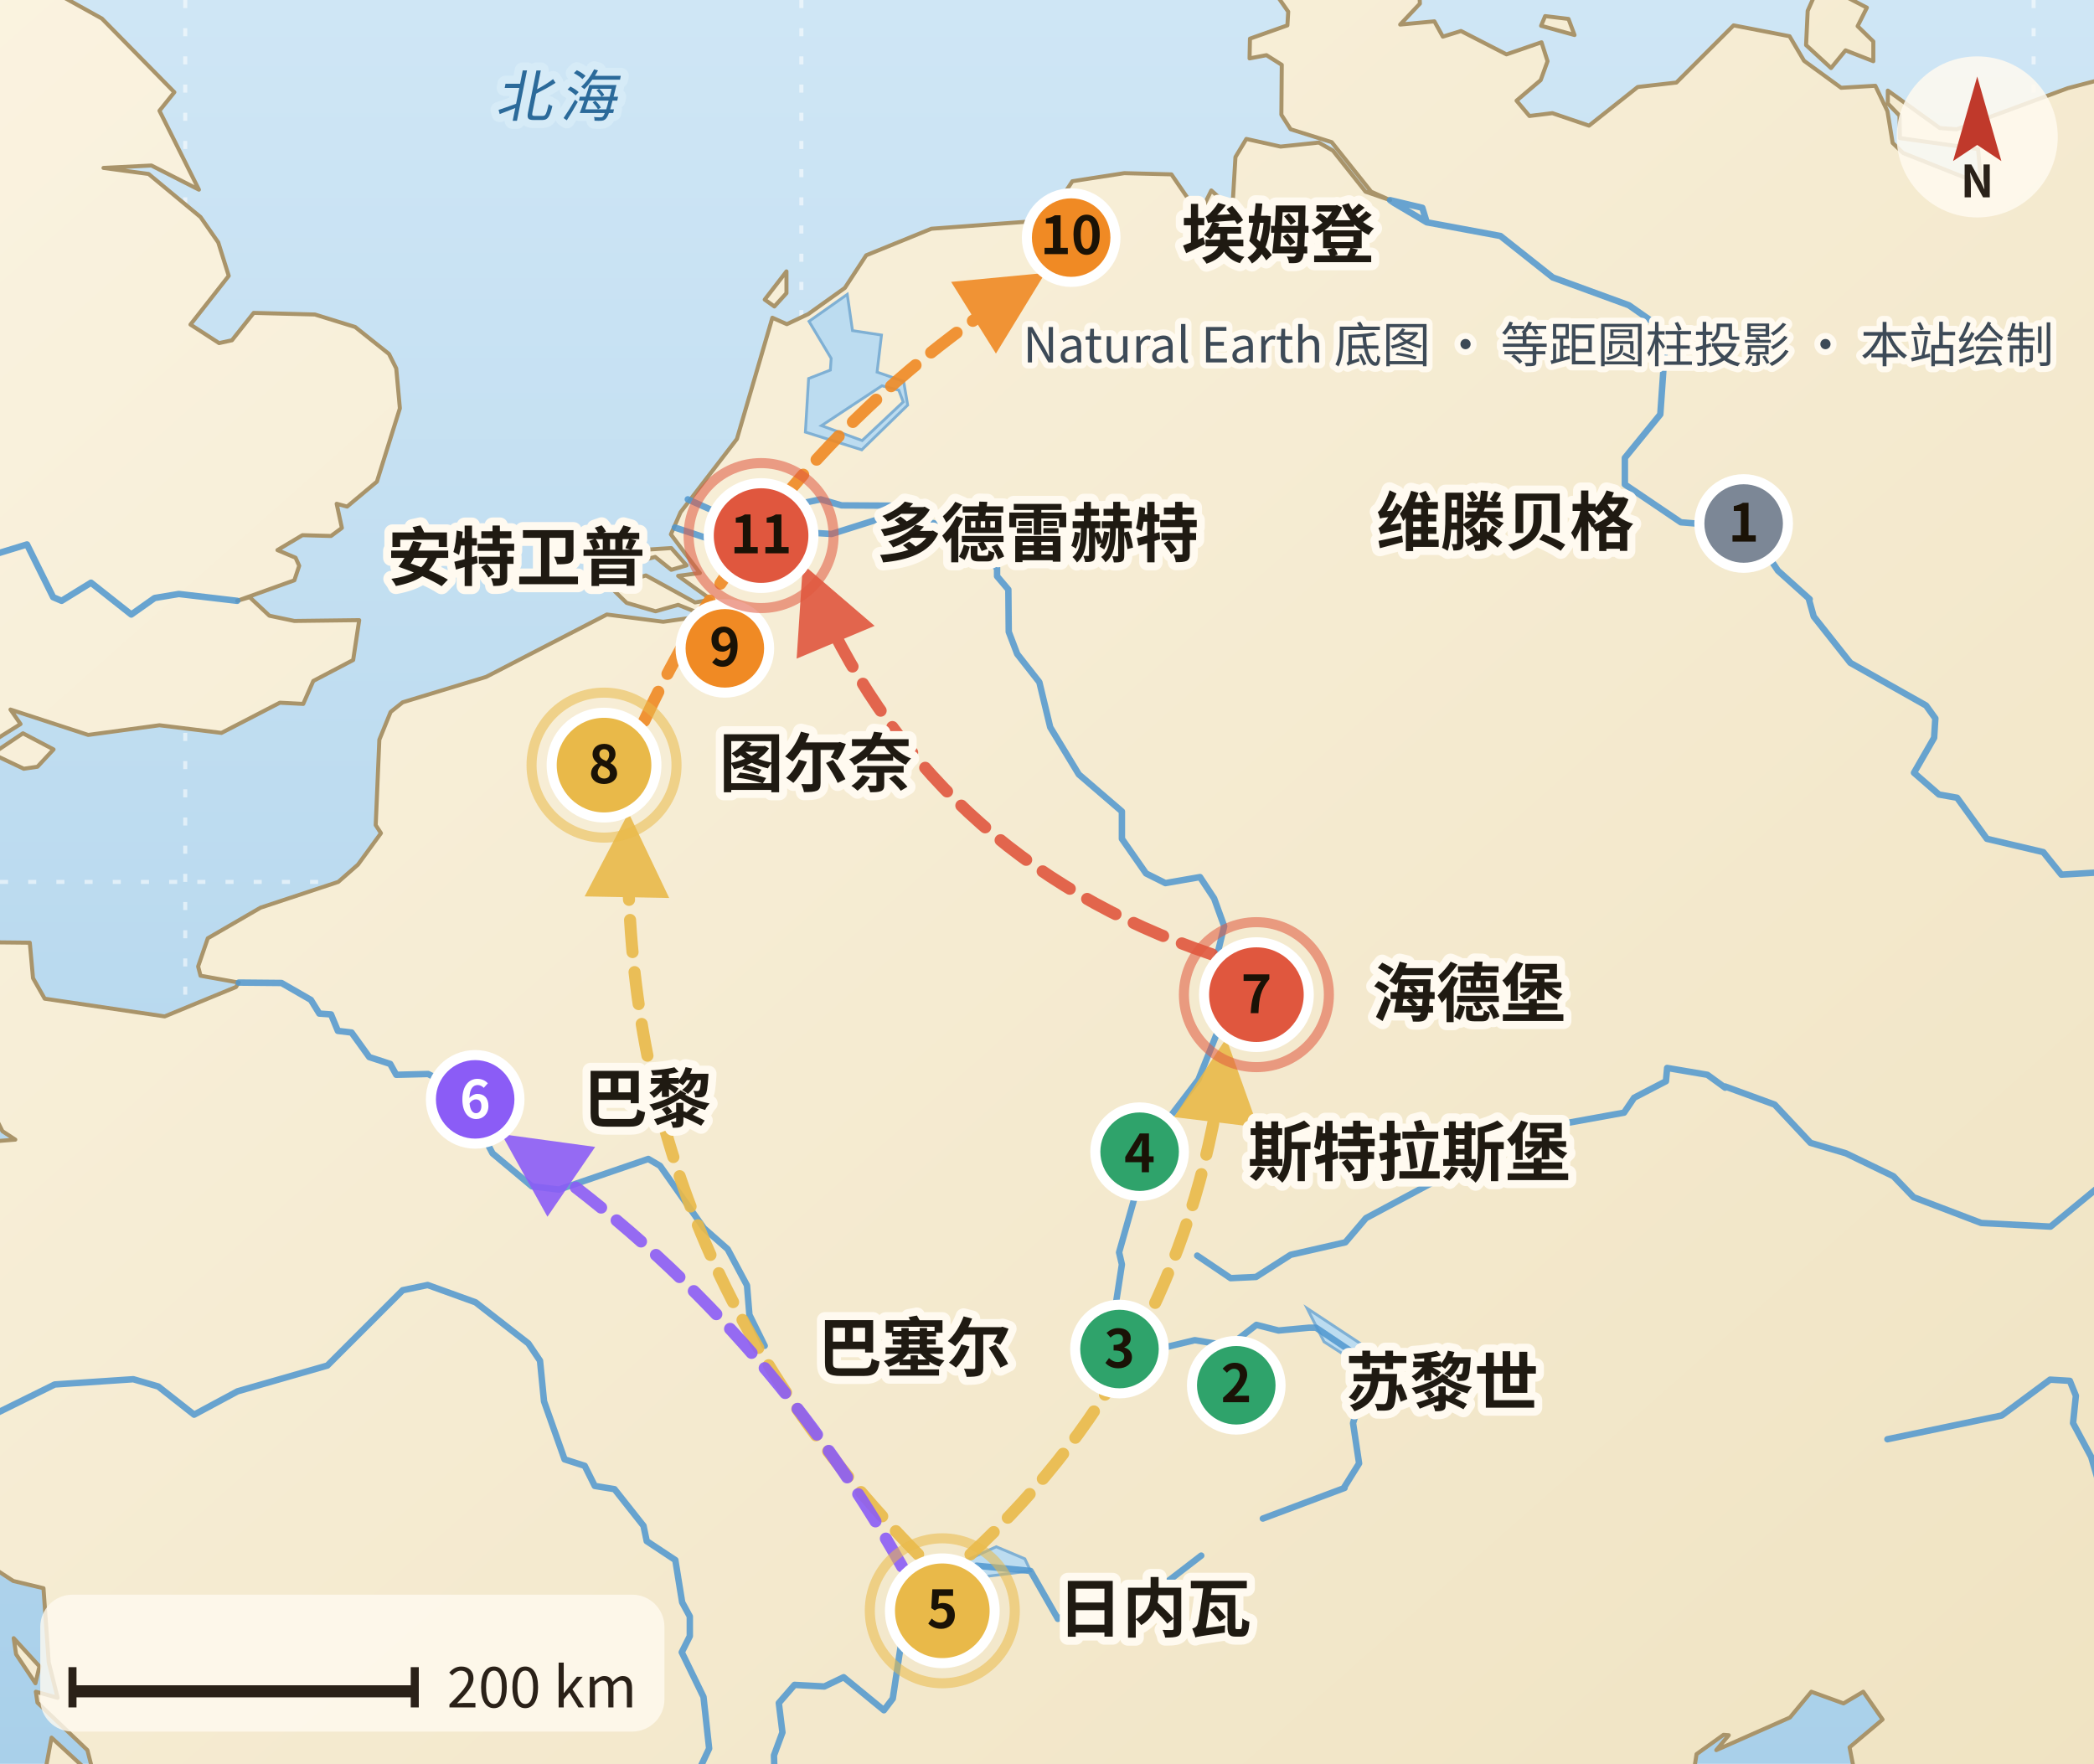
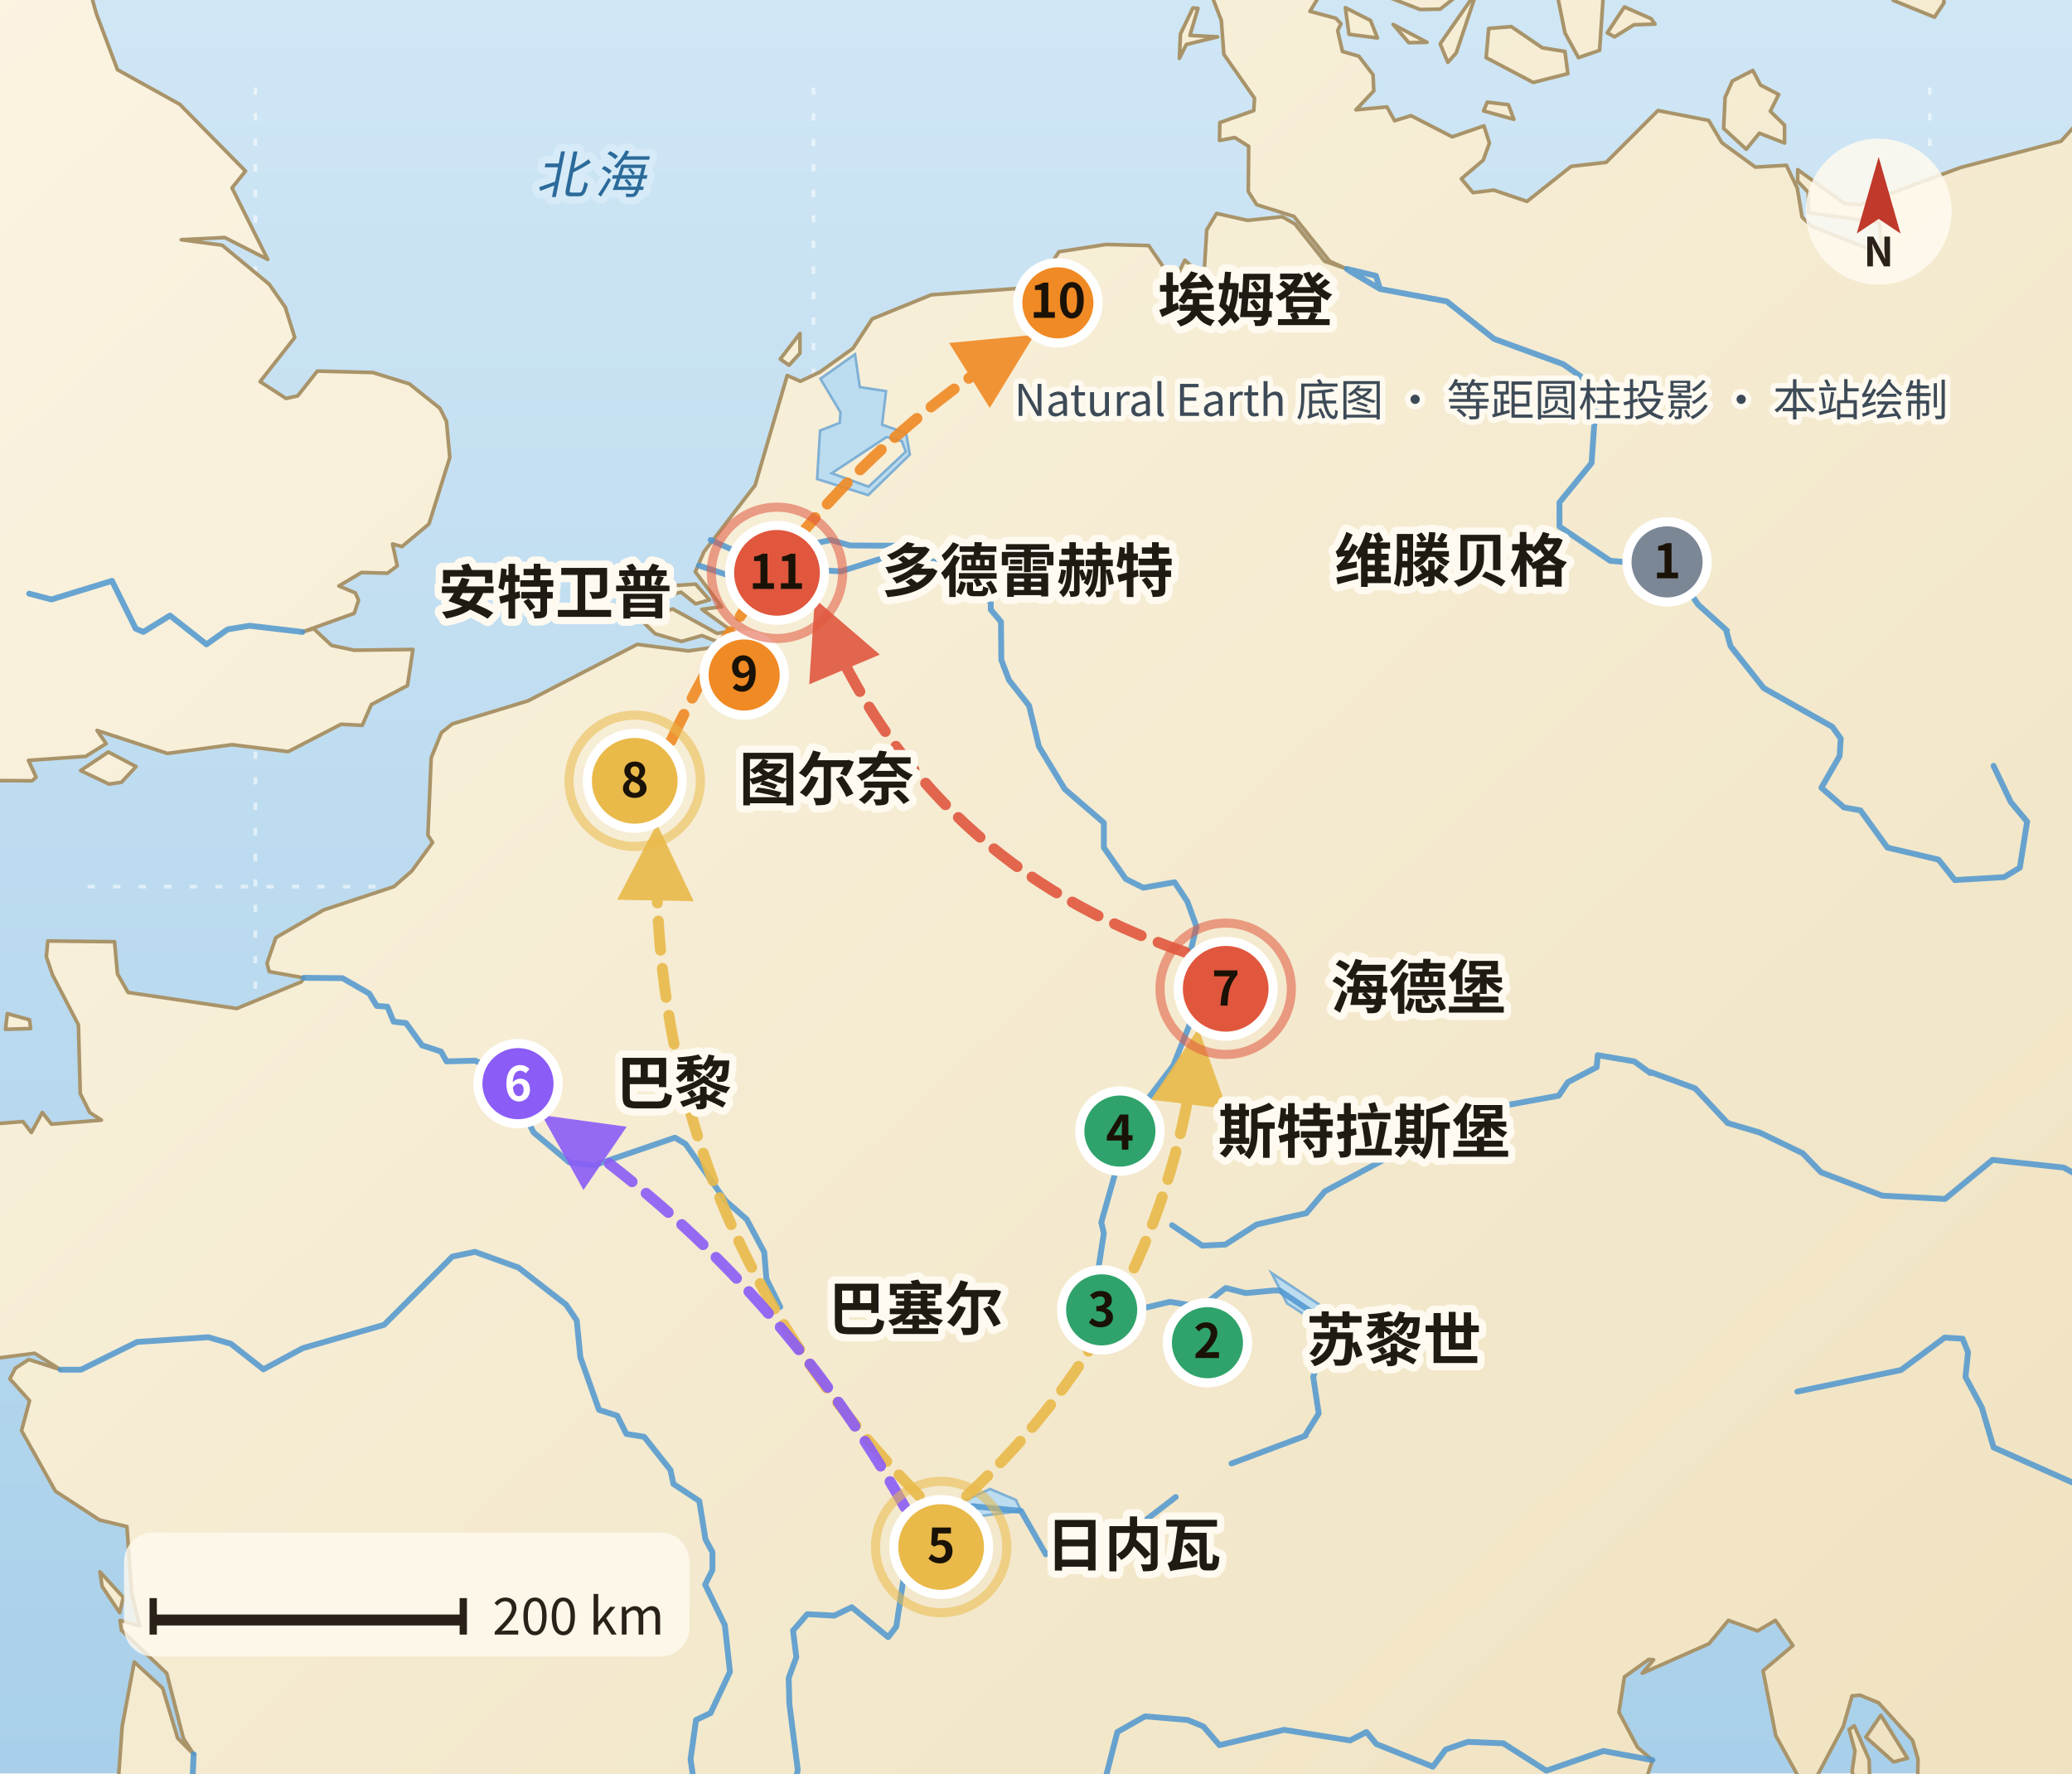
- <svg xmlns="http://www.w3.org/2000/svg" viewBox="0 0 520 438" width="520" height="438" font-family="'Noto Sans CJK SC','PingFang SC','Microsoft YaHei','Source Han Sans SC',sans-serif">
+ <svg xmlns="http://www.w3.org/2000/svg" viewBox="0 0 568 486" width="568" height="486" font-family="'Noto Sans CJK SC','PingFang SC','Microsoft YaHei','Source Han Sans SC',sans-serif">
  <defs>
    <linearGradient id="sea" x1="0" y1="0" x2="0" y2="1">
      <stop offset="0" stop-color="#cfe6f5" />
      <stop offset="1" stop-color="#a9d0ea" />
    </linearGradient>
    <linearGradient id="ld" x1="0" y1="0" x2="1" y2="1">
      <stop offset="0" stop-color="#fbf4e2" />
      <stop offset="1" stop-color="#efe2c0" />
    </linearGradient>
    <marker id="a8b5cf6" viewBox="0 0 10 10" refX="8" refY="5" markerWidth="7" markerHeight="7" orient="auto-start-reverse">
      <path d="M0,0L10,5L0,10z" fill="#8b5cf6" />
    </marker>
    <marker id="ae0573e" viewBox="0 0 10 10" refX="8" refY="5" markerWidth="7" markerHeight="7" orient="auto-start-reverse">
      <path d="M0,0L10,5L0,10z" fill="#e0573e" />
    </marker>
    <marker id="ae9b949" viewBox="0 0 10 10" refX="8" refY="5" markerWidth="7" markerHeight="7" orient="auto-start-reverse">
      <path d="M0,0L10,5L0,10z" fill="#e9b949" />
    </marker>
    <marker id="af08a24" viewBox="0 0 10 10" refX="8" refY="5" markerWidth="7" markerHeight="7" orient="auto-start-reverse">
      <path d="M0,0L10,5L0,10z" fill="#f08a24" />
    </marker>
  </defs>
-   <rect width="520" height="438" fill="url(#sea)" />
-   <path d="M46,0V438M199,0V438M352,0V438M505,0V438M0,219H520" stroke="#ffffff" stroke-opacity=".55" stroke-width="1" stroke-dasharray="2 5" fill="none" />
-   <path d="M423.9,-47.6 419.5,-41.2 424.7,-37.4 425.6,-32.7 415.7,-28.0 414.5,-10.2 408.7,-8.2 405.0,-15.0 402.4,-27.9 391.1,-28.8 387.6,-34.7 388.2,-41.2 386.0,-46.0 386.1,-47.6 423.9,-47.6ZM371.7,-47.6 376.8,-34.4 376.5,-28.7 375.8,-25.4 370.8,-21.5 365.3,-21.4 351.4,-26.8 347.5,-36.0 347.5,-43.6 359.2,-47.6 367.2,-45.6 371.7,-47.6ZM-4.8,-46.2 2.4,-20.3 8.2,-4.9 25.3,4.6 43.3,22.9 39.6,27.5 49.4,47.1 37.6,41.1 25.7,41.7 36.9,43.2 49.8,53.9 54.2,60.2 56.8,68.5 47.3,80.6 54.4,85.2 57.6,84.5 63.0,77.7 78.2,78.1 88.2,81.2 96.6,87.9 98.4,91.5 99.3,101.4 93.6,119.6 86.2,125.8 83.6,125.1 84.9,131.1 82.2,133.1 75.1,132.9 68.9,136.6 73.4,138.5 74.3,140.5 73.1,144.1 58.9,149.2 62.0,148.3 66.9,152.9 73.1,154.2 89.2,154.0 87.7,163.9 77.8,169.1 75.3,174.8 69.5,174.5 55.0,182.0 39.6,180.1 21.9,182.5 2.6,176.2 5.1,179.8 -0.5,183.3 -16.2,184.4 -14.1,189.0 -15.2,190.0 -30.6,189.9 -30.6,138.7 -28.5,136.1 -30.6,137.4 -30.6,-47.6 -4.8,-46.2ZM-15.6,257.9 -22.5,258.1 -22.0,253.8 -15.9,255.5 -15.6,257.9ZM506.3,-19.3 495.0,-23.9 495.9,-30.4 497.5,-33.2 508.8,-25.9 508.9,-23.2 506.3,-19.3ZM465.2,10.3 465.2,15.2 458.3,12.5 454.7,16.9 448.5,11.2 448.9,2.7 450.9,-1.8 456.5,-4.7 458.6,-0.7 463.6,1.9 461.3,6.5 465.2,10.3ZM429.7,-17.4 423.9,-17.2 418.6,-13.9 416.6,-15.0 421.3,-22.1 428.6,-18.9 429.7,-17.4ZM398.8,-10.9 405.0,-9.9 405.8,-3.8 396.3,-1.4 383.4,-8.2 384.1,-16.2 390.3,-16.7 398.8,-10.9ZM367.2,-12.4 362.2,-12.3 357.9,-17.3 367.2,-12.4ZM353.6,-13.6 345.8,-14.6 344.8,-21.9 351.7,-18.4 353.6,-13.6ZM372.9,-6.9 370.8,-12.0 380.9,-26.5 375.2,-9.5 372.9,-6.9ZM391.0,8.7 382.7,6.4 383.7,4.0 389.5,4.7 391.0,8.7ZM299.3,-8.0 299.6,-14.7 303.0,-21.8 304.4,-21.7 302.2,-14.3 309.8,-13.9 301.2,-11.8 299.3,-8.0ZM8.8,418.0 4.0,410.8 3.4,406.8 9.8,413.8 8.8,418.0ZM13.3,186.1 9.3,190.4 5.9,190.9 -1.9,187.2 5.7,182.1 13.3,186.1ZM192.3,76.1 189.9,74.4 195.3,67.4 195.3,72.8 192.3,76.1ZM495.1,458.9 487.5,452.1 491.6,446.1 498.9,457.9 495.1,458.9ZM500.3,470.4 494.9,467.8 494.7,465.2 497.2,464.2 500.3,470.4ZM509.8,485.4 502.0,481.3 496.8,471.2 509.8,485.4ZM488.8,474.9 483.7,461.6 484.5,455.9 482.9,450.0 484.3,449.0 488.4,458.3 488.8,474.9ZM166.7,136.1 170.5,140.4 166.7,141.5 162.7,138.3 160.0,139.0 159.0,136.6 166.7,136.1ZM484.6,-44.1 479.4,-37.9 468.2,-39.4 453.4,-35.5 440.0,-38.6 442.3,-47.6 483.2,-47.6 484.6,-44.1ZM512.3,485.4 501.5,470.8 501.8,458.2 500.3,453.0 491.0,442.7 485.9,440.6 483.7,440.8 481.3,449.2 473.1,464.7 469.9,464.6 462.8,451.7 459.3,433.9 467.5,427.0 462.7,420.1 457.8,423.0 449.8,420.1 444.5,426.5 426.2,434.6 429.3,430.9 428.0,430.8 421.3,435.6 419.8,445.3 424.9,454.9 429.0,458.4 427.1,464.2 424.7,466.4 421.5,464.8 420.5,470.0 422.7,485.4 6.9,485.4 7.8,477.8 10.1,472.9 12.9,471.6 10.6,468.1 7.8,472.7 9.5,449.1 12.8,431.5 20.6,438.7 24.7,452.4 29.1,456.8 26.3,452.5 21.7,434.6 9.3,422.8 8.9,420.1 14.3,421.6 12.1,412.8 10.8,394.4 3.3,392.6 -8.8,384.7 -18.1,368.1 -15.9,359.9 -21.3,353.9 -19.8,351.0 -16.1,348.6 -7.4,351.4 -14.5,346.9 -26.1,348.4 -30.6,346.9 -30.6,342.7 -28.4,339.3 -30.6,337.1 -30.6,284.4 -17.7,283.4 -15.4,286.4 -12.4,280.9 -9.9,284.1 3.8,283.0 0.6,280.9 -2.0,275.7 -2.5,256.9 -9.6,243.2 -11.3,238.2 -10.9,233.9 7.4,234.1 8.2,242.9 11.1,248.0 40.9,252.4 58.6,245.1 59.3,244.0 49.8,242.3 49.2,240.0 51.6,233.0 64.7,225.4 84.0,219.0 88.9,214.7 94.6,206.9 93.3,204.9 94.2,183.7 97.0,176.8 100.0,174.4 120.7,168.1 150.7,152.6 164.7,154.4 175.2,152.9 168.4,150.2 162.8,151.8 155.6,149.7 151.4,145.6 160.4,142.9 172.6,149.6 176.6,148.9 168.4,143.0 173.8,142.3 166.6,132.7 169.0,127.2 183.0,109.0 191.8,78.9 195.4,80.5 200.7,78.0 209.8,71.5 215.1,63.4 231.3,56.8 254.4,55.1 259.0,60.6 266.0,62.7 261.6,58.3 263.3,49.6 266.3,45.0 279.2,43.0 290.9,43.3 295.7,50.3 293.9,53.9 296.7,55.6 300.8,47.3 305.7,51.7 305.7,57.4 306.8,39.0 309.5,34.5 318.0,36.4 327.5,35.4 331.0,37.4 339.1,47.6 345.2,49.7 340.5,47.6 330.7,35.3 320.5,32.1 318.2,28.5 318.3,16.1 314.5,13.7 310.3,14.5 310.4,9.6 319.7,6.3 319.9,2.9 311.5,-9.1 310.8,-18.4 308.1,-25.4 311.1,-26.4 309.4,-38.9 294.6,-47.6 344.3,-47.6 339.3,-42.5 341.7,-31.7 335.1,-20.9 342.2,-19.0 343.6,-17.5 342.7,-15.6 344.0,-9.9 348.5,-8.6 352.4,-3.5 352.6,0.9 347.7,6.1 356.2,5.3 358.3,9.1 362.8,7.7 374.1,13.5 382.8,10.5 384.3,15.2 382.6,19.9 376.6,25.0 379.8,28.8 385.5,28.1 394.6,31.2 406.7,21.6 416.3,20.5 430.5,6.3 444.4,9.0 448.0,15.1 457.2,21.8 465.7,21.3 468.7,27.6 470.0,35.5 472.6,38.0 492.0,45.7 491.2,37.0 471.8,34.3 471.7,28.7 468.8,25.7 468.8,22.5 481.7,31.8 485.9,32.1 513.5,21.9 541.0,14.7 550.6,4.0 550.6,485.4 512.3,485.4Z" fill="url(#ld)" stroke="#a9946a" stroke-width="1" stroke-linejoin="round" fill-rule="evenodd" />
-   <path d="M225.4,100.6 214.0,111.7 200.0,107.3 200.8,94.0 206.2,91.9 206.4,89.0 200.9,79.8 210.4,73.1 211.7,82.1 218.9,83.2 217.8,92.4 224.4,94.7 225.4,100.6ZM224.3,99.8 223.2,96.9 219.0,95.8 204.0,105.7 214.1,109.4 224.3,99.8ZM255.9,390.1 239.7,392.1 233.5,399.5 234.3,394.9 239.9,387.5 247.4,384.1 254.5,387.1 255.9,390.1ZM343.2,337.2 335.0,337.2 328.8,333.2 324.6,324.9 343.2,337.2Z" fill="#bcdcf0" stroke="#7fb0d4" stroke-width=".7" />
-   <path d="M325.1,329.7 317.5,330.4M326.8,329.7 338.1,337.3M233.5,399.5 236.6,393.4 242.5,388.8 255.9,390.1M297.3,311.8 305.6,317.4 311.9,317.1 320.5,311.6 334.1,308.5 339.2,302.5 363.5,289.5 373.5,281.7 403.3,276.3 405.8,272.6 413.7,268.5 414.0,265.2 424.0,266.9 428.4,270.1M550.6,304.2 546.3,298.5 541.7,296.0 522.2,293.9 509.2,304.6 492.0,303.7 475.2,297.3 470.2,292.1 458.4,286.4 449.6,283.8 440.7,274.3 428.4,269.8M468.7,357.4 497.1,351.5 509.1,342.6 514.0,342.9 515.5,346.6 514.8,353.4 519.3,361.8 522.5,372.7 550.6,385.2M522.5,185.9 527.2,195.8 531.7,201.2 529.7,213.8 525.4,216.4 511.9,217.2 507.4,211.6 493.4,208.3 486.0,198.1 481.5,197.3 475.3,191.9 480.3,183.2 480.6,178.4 478.3,175.2 459.5,164.6 450.4,153.1 449.2,148.8M449.4,148.8 441.5,141.7 438.7,137.5 438.3,133.7 435.6,131.2 417.4,129.7 403.5,120.3 403.5,113.7 412.3,102.9 413.4,87.1 410.5,80.0 404.5,75.8 385.6,68.9 372.6,58.6 354.3,55.2M354.3,55.2 346.2,50.4 345.2,49.7 353.2,51.6 354.3,55.2M209.0,125.5 203.8,124.0 181.3,128.7 170.8,124.0M230.6,129.8 227.0,125.6 209.0,125.5M263.4,470.8 273.0,471.7 275.3,466.6 278.9,464.0 282.3,450.7 289.9,446.4 301.6,447.4 305.9,449.2 310.3,454.3 328.0,450.1 346.1,453.0 350.6,450.7 353.3,454.0 368.8,460.2 372.3,455.5 378.4,453.4 388.1,453.8 399.9,461.3 415.5,455.9 429.0,458.4M313.6,377.1 333.9,369.5M333.7,369.5 337.5,363.4 336.0,353.4 340.3,339.4 338.1,337.3M325.1,329.7 326.8,329.7M317.5,330.4 312.0,329.0 305.3,334.2 296.7,332.8 288.4,334.8 277.3,332.8 276.2,329.6 278.6,314.0 277.9,311.0 285.6,283.8 297.6,268.1M297.6,268.1 305.8,247.6 302.2,237.4 304.0,230.0 301.5,223.1 298.0,217.8 289.4,219.3 284.6,216.9 278.6,208.3 278.6,201.5 267.9,192.3 260.8,180.6 258.1,169.4 252.6,162.4 250.5,156.9 250.4,146.4 247.6,143.1 247.6,141.0 231.9,129.9 217.9,129.0 206.5,132.6 198.4,132.1M233.5,399.5 226.4,403.4 223.7,408.6 221.7,421.8 219.5,424.7 209.5,416.5 204.7,418.8 197.3,418.4 193.4,422.9 194.3,430.2 192.2,435.9 192.4,443.1 194.7,461.1 189.2,485.4M298.3,386.3 289.2,393.3 280.0,393.7 262.7,402.0 255.9,390.1M189.9,334.2 186.1,326.5 185.5,319.2 180.7,310.2 174.8,305.0 163.9,289.5 161.0,287.8 138.8,295.4 132.1,294.6 122.3,286.4 119.4,280.8 119.4,275.5 114.7,270.9 106.3,266.7 98.4,266.9 96.9,264.2 91.7,262.5 87.3,256.4 83.9,256.0 82.2,251.9 79.3,251.7 77.2,248.3 69.9,244.1 59.3,244.0M-16.0,138.7 -9.9,140.3 6.7,135.2 13.2,148.3 15.3,149.2 22.6,144.7 32.6,152.6 38.4,148.5 44.4,147.5 58.9,149.2M198.4,132.1 186.0,137.1 167.6,131.0M54.3,485.4 46.0,477.7 35.4,474.2 28.7,464.9 29.1,456.8M140.2,362.4 135.1,348.0 134.1,337.9 131.2,333.6 118.1,323.4 106.2,319.1 100.0,320.4 81.3,339.1 59.0,345.5 48.2,351.3 39.3,344.3 33.1,342.5 13.6,343.8 -1.8,351.4 -7.4,351.4M140.2,362.4 145.2,364.0 147.7,369.0 152.6,369.8 159.8,378.9 160.6,382.7 167.7,387.4 169.4,397.9 171.3,401.4 171.3,406.3 169.3,410.3 174.7,421.4 176.1,434.2 170.8,445.5 166.8,447.4 165.3,458.2 166.0,463.0 173.4,467.6 174.4,465.3" fill="none" stroke="#4f97cf" stroke-width="1.6" stroke-linejoin="round" stroke-linecap="round" opacity=".85" />
-   <path d="M228,386 Q154,311 156,206" fill="none" stroke="#e9b949" stroke-width="3" stroke-dasharray="8 5" stroke-linecap="round" marker-end="url(#ae9b949)" opacity=".9" />
-   <path d="M241,386 Q295,336 304,262" fill="none" stroke="#e9b949" stroke-width="3" stroke-dasharray="8 5" stroke-linecap="round" marker-end="url(#ae9b949)" opacity=".9" />
-   <path d="M301,237 Q230,213 201,144" fill="none" stroke="#e0573e" stroke-width="3" stroke-dasharray="8 5" stroke-linecap="round" marker-end="url(#ae0573e)" opacity=".9" />
-   <path d="M160,179 Q192,110 256,70" fill="none" stroke="#f08a24" stroke-width="3" stroke-dasharray="8 5" stroke-linecap="round" marker-end="url(#af08a24)" opacity=".9" />
-   <path d="M224,389 Q188,325 128,284" fill="none" stroke="#8b5cf6" stroke-width="3" stroke-dasharray="8 5" stroke-linecap="round" marker-end="url(#a8b5cf6)" opacity=".9" />
-   <text x="262.7" y="405.2" text-anchor="start" font-size="16" font-weight="800" fill="#1f1a12" paint-order="stroke" stroke="#fffaf0" stroke-width="4" stroke-linejoin="round">日内瓦</text>
-   <text x="340.7" y="252.4" text-anchor="start" font-size="16" font-weight="800" fill="#1f1a12" paint-order="stroke" stroke="#fffaf0" stroke-width="4" stroke-linejoin="round">海德堡</text>
-   <text x="178.6" y="195.3" text-anchor="start" font-size="16" font-weight="800" fill="#1f1a12" paint-order="stroke" stroke="#fffaf0" stroke-width="4" stroke-linejoin="round">图尔奈</text>
-   <text x="217.7" y="138.2" text-anchor="start" font-size="16" font-weight="800" fill="#1f1a12" paint-order="stroke" stroke="#fffaf0" stroke-width="4" stroke-linejoin="round">多德雷赫特</text>
-   <text x="405.8" y="135.4" text-anchor="end" font-size="16" font-weight="600" fill="#1f1a12" paint-order="stroke" stroke="#fffaf0" stroke-width="4" stroke-linejoin="round">维滕贝格</text>
-   <text x="334.1" y="349.0" text-anchor="start" font-size="16" font-weight="600" fill="#1f1a12" paint-order="stroke" stroke="#fffaf0" stroke-width="4" stroke-linejoin="round">苏黎世</text>
-   <text x="251.0" y="340.5" text-anchor="end" font-size="16" font-weight="600" fill="#1f1a12" paint-order="stroke" stroke="#fffaf0" stroke-width="4" stroke-linejoin="round">巴塞尔</text>
-   <text x="309.9" y="291.9" text-anchor="start" font-size="16" font-weight="600" fill="#1f1a12" paint-order="stroke" stroke="#fffaf0" stroke-width="4" stroke-linejoin="round">斯特拉斯堡</text>
-   <text x="144.8" y="278.6" text-anchor="start" font-size="16" font-weight="600" fill="#1f1a12" paint-order="stroke" stroke="#fffaf0" stroke-width="4" stroke-linejoin="round">巴黎</text>
-   <text x="160.2" y="144.1" text-anchor="end" font-size="16" font-weight="600" fill="#1f1a12" paint-order="stroke" stroke="#fffaf0" stroke-width="4" stroke-linejoin="round">安特卫普</text>
-   <text x="293.4" y="64.0" text-anchor="start" font-size="16" font-weight="600" fill="#1f1a12" paint-order="stroke" stroke="#fffaf0" stroke-width="4" stroke-linejoin="round">埃姆登</text>
-   <text x="138" y="29" text-anchor="middle" font-size="14" font-style="italic" fill="#2b6a9a" letter-spacing="2" paint-order="stroke" stroke="#d6ebf7" stroke-width="4" stroke-linejoin="round">北海</text>
-   <circle cx="433" cy="130" r="11" fill="#7c8796" stroke="#ffffff" stroke-width="2.5" />
-   <text x="433" y="134.5" text-anchor="middle" font-size="13" font-weight="800" fill="#1a1206">1</text>
-   <circle cx="307" cy="344" r="11" fill="#2fa36b" stroke="#ffffff" stroke-width="2.5" />
-   <text x="307" y="348.2" text-anchor="middle" font-size="13" font-weight="800" fill="#1a1206">2</text>
-   <circle cx="278" cy="335" r="11" fill="#2fa36b" stroke="#ffffff" stroke-width="2.5" />
-   <text x="278" y="339.6" text-anchor="middle" font-size="13" font-weight="800" fill="#1a1206">3</text>
-   <circle cx="283" cy="286" r="11" fill="#2fa36b" stroke="#ffffff" stroke-width="2.5" />
-   <text x="283" y="291.1" text-anchor="middle" font-size="13" font-weight="800" fill="#1a1206">4</text>
-   <circle cx="234" cy="400" r="18" fill="none" stroke="#e9b949" stroke-width="2.5" opacity=".55" />
-   <circle cx="234" cy="400" r="13" fill="#e9b949" stroke="#ffffff" stroke-width="2.5" />
-   <text x="234" y="404.3" text-anchor="middle" font-size="13" font-weight="800" fill="#1a1206">5</text>
-   <circle cx="118" cy="273" r="11" fill="#8b5cf6" stroke="#ffffff" stroke-width="2.5" />
-   <text x="118" y="277.7" text-anchor="middle" font-size="13" font-weight="800" fill="#ffffff">6</text>
-   <circle cx="312" cy="247" r="18" fill="none" stroke="#e0573e" stroke-width="2.5" opacity=".55" />
-   <circle cx="312" cy="247" r="13" fill="#e0573e" stroke="#ffffff" stroke-width="2.5" />
-   <text x="312" y="251.6" text-anchor="middle" font-size="13" font-weight="800" fill="#1a1206">7</text>
-   <circle cx="150" cy="190" r="18" fill="none" stroke="#e9b949" stroke-width="2.5" opacity=".55" />
-   <circle cx="150" cy="190" r="13" fill="#e9b949" stroke="#ffffff" stroke-width="2.5" />
-   <text x="150" y="194.5" text-anchor="middle" font-size="13" font-weight="800" fill="#1a1206">8</text>
-   <circle cx="180" cy="161" r="11" fill="#f08a24" stroke="#ffffff" stroke-width="2.5" />
-   <text x="180" y="165.4" text-anchor="middle" font-size="13" font-weight="800" fill="#1a1206">9</text>
-   <circle cx="266" cy="59" r="11" fill="#f08a24" stroke="#ffffff" stroke-width="2.5" />
-   <text x="266" y="63.1" text-anchor="middle" font-size="13" font-weight="800" fill="#1a1206">10</text>
-   <circle cx="189" cy="133" r="18" fill="none" stroke="#e0573e" stroke-width="2.5" opacity=".55" />
-   <circle cx="189" cy="133" r="13" fill="#e0573e" stroke="#ffffff" stroke-width="2.5" />
-   <text x="189" y="137.4" text-anchor="middle" font-size="13" font-weight="800" fill="#1a1206">11</text>
-   <g transform="translate(18,420)">
-     <rect x="-8" y="-24" width="155" height="34" rx="8" fill="#fffaf0" opacity=".8" />
-     <path d="M0,0H85" stroke="#2a2118" stroke-width="3" />
-     <path d="M0,-6V4M85,-6V4" stroke="#2a2118" stroke-width="2" />
-     <text x="93" y="4" font-size="14" fill="#2a2118">200 km</text>
+   <rect width="568" height="486" fill="url(#sea)" />
+   <g transform="translate(24,24)">
+     <path d="M46,0V438M199,0V438M352,0V438M505,0V438M0,219H520" stroke="#ffffff" stroke-opacity=".55" stroke-width="1" stroke-dasharray="2 5" fill="none" />
+     <path d="M423.9,-47.6 419.5,-41.2 424.7,-37.4 425.6,-32.7 415.7,-28.0 414.5,-10.2 408.7,-8.2 405.0,-15.0 402.4,-27.9 391.1,-28.8 387.6,-34.7 388.2,-41.2 386.0,-46.0 386.1,-47.6 423.9,-47.6ZM371.7,-47.6 376.8,-34.4 376.5,-28.7 375.8,-25.4 370.8,-21.5 365.3,-21.4 351.4,-26.8 347.5,-36.0 347.5,-43.6 359.2,-47.6 367.2,-45.6 371.7,-47.6ZM-4.8,-46.2 2.4,-20.3 8.2,-4.9 25.3,4.6 43.3,22.9 39.6,27.5 49.4,47.1 37.6,41.1 25.7,41.7 36.9,43.2 49.8,53.9 54.2,60.2 56.8,68.5 47.3,80.6 54.4,85.2 57.6,84.5 63.0,77.7 78.2,78.1 88.2,81.2 96.6,87.9 98.4,91.5 99.3,101.4 93.6,119.6 86.2,125.8 83.6,125.1 84.9,131.1 82.2,133.1 75.1,132.9 68.9,136.6 73.4,138.5 74.3,140.5 73.1,144.1 58.9,149.2 62.0,148.3 66.9,152.9 73.1,154.2 89.2,154.0 87.7,163.9 77.8,169.1 75.3,174.8 69.5,174.5 55.0,182.0 39.6,180.1 21.9,182.5 2.6,176.2 5.1,179.8 -0.5,183.3 -16.2,184.4 -14.1,189.0 -15.2,190.0 -30.6,189.9 -30.6,138.7 -28.5,136.1 -30.6,137.4 -30.6,-47.6 -4.8,-46.2ZM-15.6,257.9 -22.5,258.1 -22.0,253.8 -15.9,255.5 -15.6,257.9ZM506.3,-19.3 495.0,-23.9 495.9,-30.4 497.5,-33.2 508.8,-25.9 508.9,-23.2 506.3,-19.3ZM465.2,10.3 465.2,15.2 458.3,12.5 454.7,16.9 448.5,11.2 448.9,2.7 450.9,-1.8 456.5,-4.7 458.6,-0.7 463.6,1.9 461.3,6.5 465.2,10.3ZM429.7,-17.4 423.9,-17.2 418.6,-13.9 416.6,-15.0 421.3,-22.1 428.6,-18.9 429.7,-17.4ZM398.8,-10.9 405.0,-9.9 405.8,-3.8 396.3,-1.4 383.4,-8.2 384.1,-16.2 390.3,-16.7 398.8,-10.9ZM367.2,-12.4 362.2,-12.3 357.9,-17.3 367.2,-12.4ZM353.6,-13.6 345.8,-14.6 344.8,-21.9 351.7,-18.4 353.6,-13.6ZM372.9,-6.9 370.8,-12.0 380.9,-26.5 375.2,-9.5 372.9,-6.9ZM391.0,8.7 382.7,6.4 383.7,4.0 389.5,4.7 391.0,8.7ZM299.3,-8.0 299.6,-14.7 303.0,-21.8 304.4,-21.7 302.2,-14.3 309.8,-13.9 301.2,-11.8 299.3,-8.0ZM8.8,418.0 4.0,410.8 3.4,406.8 9.8,413.8 8.8,418.0ZM13.3,186.1 9.3,190.4 5.9,190.9 -1.9,187.2 5.7,182.1 13.3,186.1ZM192.3,76.1 189.9,74.4 195.3,67.4 195.3,72.8 192.3,76.1ZM495.1,458.9 487.5,452.1 491.6,446.1 498.9,457.9 495.1,458.9ZM500.3,470.4 494.9,467.8 494.7,465.2 497.2,464.2 500.3,470.4ZM509.8,485.4 502.0,481.3 496.8,471.2 509.8,485.4ZM488.8,474.9 483.7,461.6 484.5,455.9 482.9,450.0 484.3,449.0 488.4,458.3 488.8,474.9ZM166.7,136.1 170.5,140.4 166.7,141.5 162.7,138.3 160.0,139.0 159.0,136.6 166.7,136.1ZM484.6,-44.1 479.4,-37.9 468.2,-39.4 453.4,-35.5 440.0,-38.6 442.3,-47.6 483.2,-47.6 484.6,-44.1ZM512.3,485.4 501.5,470.8 501.8,458.2 500.3,453.0 491.0,442.7 485.9,440.6 483.7,440.8 481.3,449.2 473.1,464.7 469.9,464.6 462.8,451.7 459.3,433.9 467.5,427.0 462.7,420.1 457.8,423.0 449.8,420.1 444.5,426.5 426.2,434.6 429.3,430.9 428.0,430.8 421.3,435.6 419.8,445.3 424.9,454.9 429.0,458.4 427.1,464.2 424.7,466.4 421.5,464.8 420.5,470.0 422.7,485.4 6.9,485.4 7.8,477.8 10.1,472.9 12.9,471.6 10.6,468.1 7.8,472.7 9.5,449.1 12.8,431.5 20.6,438.7 24.7,452.4 29.1,456.8 26.3,452.5 21.7,434.6 9.3,422.8 8.9,420.1 14.3,421.6 12.1,412.8 10.8,394.4 3.3,392.6 -8.8,384.7 -18.1,368.1 -15.9,359.9 -21.3,353.9 -19.8,351.0 -16.1,348.6 -7.4,351.4 -14.5,346.9 -26.1,348.4 -30.6,346.9 -30.6,342.7 -28.4,339.3 -30.6,337.1 -30.6,284.4 -17.7,283.4 -15.4,286.4 -12.4,280.9 -9.9,284.1 3.8,283.0 0.6,280.9 -2.0,275.7 -2.5,256.9 -9.6,243.2 -11.3,238.2 -10.9,233.9 7.4,234.1 8.2,242.9 11.1,248.0 40.9,252.4 58.6,245.1 59.3,244.0 49.8,242.3 49.2,240.0 51.6,233.0 64.7,225.4 84.0,219.0 88.9,214.7 94.6,206.9 93.3,204.9 94.2,183.7 97.0,176.8 100.0,174.4 120.7,168.1 150.7,152.6 164.7,154.4 175.2,152.9 168.4,150.2 162.8,151.8 155.6,149.7 151.4,145.6 160.4,142.9 172.6,149.6 176.6,148.9 168.4,143.0 173.8,142.3 166.6,132.7 169.0,127.2 183.0,109.0 191.8,78.9 195.4,80.5 200.7,78.0 209.8,71.5 215.1,63.4 231.3,56.8 254.4,55.1 259.0,60.6 266.0,62.7 261.6,58.3 263.3,49.6 266.3,45.0 279.2,43.0 290.9,43.3 295.7,50.3 293.9,53.9 296.7,55.6 300.8,47.3 305.7,51.7 305.7,57.4 306.8,39.0 309.5,34.5 318.0,36.4 327.5,35.4 331.0,37.4 339.1,47.6 345.2,49.7 340.5,47.6 330.7,35.3 320.5,32.1 318.2,28.5 318.3,16.1 314.5,13.7 310.3,14.5 310.4,9.6 319.7,6.3 319.9,2.9 311.5,-9.1 310.8,-18.4 308.1,-25.4 311.1,-26.4 309.4,-38.9 294.6,-47.6 344.3,-47.6 339.3,-42.5 341.7,-31.7 335.1,-20.9 342.2,-19.0 343.6,-17.5 342.7,-15.6 344.0,-9.9 348.5,-8.6 352.4,-3.5 352.6,0.9 347.7,6.1 356.2,5.3 358.3,9.1 362.8,7.7 374.1,13.5 382.8,10.5 384.3,15.2 382.6,19.9 376.6,25.0 379.8,28.8 385.5,28.1 394.6,31.2 406.7,21.6 416.3,20.5 430.5,6.3 444.4,9.0 448.0,15.1 457.2,21.8 465.7,21.3 468.7,27.6 470.0,35.5 472.6,38.0 492.0,45.7 491.2,37.0 471.8,34.3 471.7,28.7 468.8,25.7 468.8,22.5 481.7,31.8 485.9,32.1 513.5,21.9 541.0,14.7 550.6,4.0 550.6,485.4 512.3,485.4Z" fill="url(#ld)" stroke="#a9946a" stroke-width="1" stroke-linejoin="round" fill-rule="evenodd" />
+     <path d="M225.4,100.6 214.0,111.7 200.0,107.3 200.8,94.0 206.2,91.9 206.4,89.0 200.9,79.8 210.4,73.1 211.7,82.1 218.9,83.2 217.8,92.4 224.4,94.7 225.4,100.6ZM224.3,99.8 223.2,96.9 219.0,95.8 204.0,105.7 214.1,109.4 224.3,99.8ZM255.9,390.1 239.7,392.1 233.5,399.5 234.3,394.9 239.9,387.5 247.4,384.1 254.5,387.1 255.9,390.1ZM343.2,337.2 335.0,337.2 328.8,333.2 324.6,324.9 343.2,337.2Z" fill="#bcdcf0" stroke="#7fb0d4" stroke-width=".7" />
+     <path d="M325.1,329.7 317.5,330.4M326.8,329.7 338.1,337.3M233.5,399.5 236.6,393.4 242.5,388.8 255.9,390.1M297.3,311.8 305.6,317.4 311.9,317.1 320.5,311.6 334.1,308.5 339.2,302.5 363.5,289.5 373.5,281.7 403.3,276.3 405.8,272.6 413.7,268.5 414.0,265.2 424.0,266.9 428.4,270.1M550.6,304.2 546.3,298.5 541.7,296.0 522.2,293.9 509.2,304.6 492.0,303.7 475.2,297.3 470.2,292.1 458.4,286.4 449.6,283.8 440.7,274.3 428.4,269.8M468.7,357.4 497.1,351.5 509.1,342.6 514.0,342.9 515.5,346.6 514.8,353.4 519.3,361.8 522.5,372.7 550.6,385.2M522.5,185.9 527.2,195.8 531.7,201.2 529.7,213.8 525.4,216.4 511.9,217.2 507.4,211.6 493.4,208.3 486.0,198.1 481.5,197.3 475.3,191.9 480.3,183.2 480.6,178.4 478.3,175.2 459.5,164.6 450.4,153.1 449.2,148.8M449.4,148.8 441.5,141.7 438.7,137.5 438.3,133.7 435.6,131.2 417.4,129.7 403.5,120.3 403.5,113.7 412.3,102.9 413.4,87.1 410.5,80.0 404.5,75.8 385.6,68.9 372.6,58.6 354.3,55.2M354.3,55.2 346.2,50.4 345.2,49.7 353.2,51.6 354.3,55.2M209.0,125.5 203.8,124.0 181.3,128.7 170.8,124.0M230.6,129.8 227.0,125.6 209.0,125.5M263.4,470.8 273.0,471.7 275.3,466.6 278.9,464.0 282.3,450.7 289.9,446.4 301.6,447.4 305.9,449.2 310.3,454.3 328.0,450.1 346.1,453.0 350.6,450.7 353.3,454.0 368.8,460.2 372.3,455.5 378.4,453.4 388.1,453.8 399.9,461.3 415.5,455.9 429.0,458.4M313.6,377.1 333.9,369.5M333.7,369.5 337.5,363.4 336.0,353.4 340.3,339.4 338.1,337.3M325.1,329.7 326.8,329.7M317.5,330.4 312.0,329.0 305.3,334.2 296.7,332.8 288.4,334.8 277.3,332.8 276.2,329.6 278.6,314.0 277.9,311.0 285.6,283.8 297.6,268.1M297.6,268.1 305.8,247.6 302.2,237.4 304.0,230.0 301.5,223.1 298.0,217.8 289.4,219.3 284.6,216.9 278.6,208.3 278.6,201.5 267.9,192.3 260.8,180.6 258.1,169.4 252.6,162.4 250.5,156.9 250.4,146.4 247.6,143.1 247.6,141.0 231.9,129.9 217.9,129.0 206.5,132.6 198.4,132.1M233.5,399.5 226.4,403.4 223.7,408.6 221.7,421.8 219.5,424.7 209.5,416.5 204.7,418.8 197.3,418.4 193.4,422.9 194.3,430.2 192.2,435.9 192.4,443.1 194.7,461.1 189.2,485.4M298.3,386.3 289.2,393.3 280.0,393.7 262.7,402.0 255.9,390.1M189.9,334.2 186.1,326.5 185.5,319.2 180.7,310.2 174.8,305.0 163.9,289.5 161.0,287.8 138.8,295.4 132.1,294.6 122.3,286.4 119.4,280.8 119.4,275.5 114.7,270.9 106.3,266.7 98.4,266.9 96.9,264.2 91.7,262.5 87.3,256.4 83.9,256.0 82.2,251.9 79.3,251.7 77.2,248.3 69.9,244.1 59.3,244.0M-16.0,138.7 -9.9,140.3 6.7,135.2 13.2,148.3 15.3,149.2 22.6,144.7 32.6,152.6 38.4,148.5 44.4,147.5 58.9,149.2M198.4,132.1 186.0,137.1 167.6,131.0M54.3,485.4 46.0,477.7 35.4,474.2 28.7,464.9 29.1,456.8M140.2,362.4 135.1,348.0 134.1,337.9 131.2,333.6 118.1,323.4 106.2,319.1 100.0,320.4 81.3,339.1 59.0,345.5 48.2,351.3 39.3,344.3 33.1,342.5 13.6,343.8 -1.8,351.4 -7.4,351.4M140.2,362.4 145.2,364.0 147.7,369.0 152.6,369.8 159.8,378.9 160.6,382.7 167.7,387.4 169.4,397.9 171.3,401.4 171.3,406.3 169.3,410.3 174.7,421.4 176.1,434.2 170.8,445.5 166.8,447.4 165.3,458.2 166.0,463.0 173.4,467.6 174.4,465.3" fill="none" stroke="#4f97cf" stroke-width="1.6" stroke-linejoin="round" stroke-linecap="round" opacity=".85" />
+     <path d="M228,386 Q154,311 156,206" fill="none" stroke="#e9b949" stroke-width="3" stroke-dasharray="8 5" stroke-linecap="round" marker-end="url(#ae9b949)" opacity=".9" />
+     <path d="M241,386 Q295,336 304,262" fill="none" stroke="#e9b949" stroke-width="3" stroke-dasharray="8 5" stroke-linecap="round" marker-end="url(#ae9b949)" opacity=".9" />
+     <path d="M301,237 Q230,213 201,144" fill="none" stroke="#e0573e" stroke-width="3" stroke-dasharray="8 5" stroke-linecap="round" marker-end="url(#ae0573e)" opacity=".9" />
+     <path d="M160,179 Q192,110 256,70" fill="none" stroke="#f08a24" stroke-width="3" stroke-dasharray="8 5" stroke-linecap="round" marker-end="url(#af08a24)" opacity=".9" />
+     <path d="M224,389 Q188,325 128,284" fill="none" stroke="#8b5cf6" stroke-width="3" stroke-dasharray="8 5" stroke-linecap="round" marker-end="url(#a8b5cf6)" opacity=".9" />
+     <text x="262.7" y="405.2" text-anchor="start" font-size="16" font-weight="800" fill="#1f1a12" paint-order="stroke" stroke="#fffaf0" stroke-width="4" stroke-linejoin="round">日内瓦</text>
+     <text x="340.7" y="252.4" text-anchor="start" font-size="16" font-weight="800" fill="#1f1a12" paint-order="stroke" stroke="#fffaf0" stroke-width="4" stroke-linejoin="round">海德堡</text>
+     <text x="178.6" y="195.3" text-anchor="start" font-size="16" font-weight="800" fill="#1f1a12" paint-order="stroke" stroke="#fffaf0" stroke-width="4" stroke-linejoin="round">图尔奈</text>
+     <text x="217.7" y="138.2" text-anchor="start" font-size="16" font-weight="800" fill="#1f1a12" paint-order="stroke" stroke="#fffaf0" stroke-width="4" stroke-linejoin="round">多德雷赫特</text>
+     <text x="405.8" y="135.4" text-anchor="end" font-size="16" font-weight="600" fill="#1f1a12" paint-order="stroke" stroke="#fffaf0" stroke-width="4" stroke-linejoin="round">维滕贝格</text>
+     <text x="334.1" y="349.0" text-anchor="start" font-size="16" font-weight="600" fill="#1f1a12" paint-order="stroke" stroke="#fffaf0" stroke-width="4" stroke-linejoin="round">苏黎世</text>
+     <text x="251.0" y="340.5" text-anchor="end" font-size="16" font-weight="600" fill="#1f1a12" paint-order="stroke" stroke="#fffaf0" stroke-width="4" stroke-linejoin="round">巴塞尔</text>
+     <text x="309.9" y="291.9" text-anchor="start" font-size="16" font-weight="600" fill="#1f1a12" paint-order="stroke" stroke="#fffaf0" stroke-width="4" stroke-linejoin="round">斯特拉斯堡</text>
+     <text x="144.8" y="278.6" text-anchor="start" font-size="16" font-weight="600" fill="#1f1a12" paint-order="stroke" stroke="#fffaf0" stroke-width="4" stroke-linejoin="round">巴黎</text>
+     <text x="160.2" y="144.1" text-anchor="end" font-size="16" font-weight="600" fill="#1f1a12" paint-order="stroke" stroke="#fffaf0" stroke-width="4" stroke-linejoin="round">安特卫普</text>
+     <text x="293.4" y="64.0" text-anchor="start" font-size="16" font-weight="600" fill="#1f1a12" paint-order="stroke" stroke="#fffaf0" stroke-width="4" stroke-linejoin="round">埃姆登</text>
+     <text x="138" y="29" text-anchor="middle" font-size="14" font-style="italic" fill="#2b6a9a" letter-spacing="2" paint-order="stroke" stroke="#d6ebf7" stroke-width="4" stroke-linejoin="round">北海</text>
+     <circle cx="433" cy="130" r="11" fill="#7c8796" stroke="#ffffff" stroke-width="2.5" />
+     <text x="433" y="134.5" text-anchor="middle" font-size="13" font-weight="800" fill="#1a1206">1</text>
+     <circle cx="307" cy="344" r="11" fill="#2fa36b" stroke="#ffffff" stroke-width="2.5" />
+     <text x="307" y="348.2" text-anchor="middle" font-size="13" font-weight="800" fill="#1a1206">2</text>
+     <circle cx="278" cy="335" r="11" fill="#2fa36b" stroke="#ffffff" stroke-width="2.5" />
+     <text x="278" y="339.6" text-anchor="middle" font-size="13" font-weight="800" fill="#1a1206">3</text>
+     <circle cx="283" cy="286" r="11" fill="#2fa36b" stroke="#ffffff" stroke-width="2.5" />
+     <text x="283" y="291.1" text-anchor="middle" font-size="13" font-weight="800" fill="#1a1206">4</text>
+     <circle cx="234" cy="400" r="18" fill="none" stroke="#e9b949" stroke-width="2.5" opacity=".55" />
+     <circle cx="234" cy="400" r="13" fill="#e9b949" stroke="#ffffff" stroke-width="2.5" />
+     <text x="234" y="404.3" text-anchor="middle" font-size="13" font-weight="800" fill="#1a1206">5</text>
+     <circle cx="118" cy="273" r="11" fill="#8b5cf6" stroke="#ffffff" stroke-width="2.5" />
+     <text x="118" y="277.7" text-anchor="middle" font-size="13" font-weight="800" fill="#ffffff">6</text>
+     <circle cx="312" cy="247" r="18" fill="none" stroke="#e0573e" stroke-width="2.5" opacity=".55" />
+     <circle cx="312" cy="247" r="13" fill="#e0573e" stroke="#ffffff" stroke-width="2.5" />
+     <text x="312" y="251.6" text-anchor="middle" font-size="13" font-weight="800" fill="#1a1206">7</text>
+     <circle cx="150" cy="190" r="18" fill="none" stroke="#e9b949" stroke-width="2.5" opacity=".55" />
+     <circle cx="150" cy="190" r="13" fill="#e9b949" stroke="#ffffff" stroke-width="2.5" />
+     <text x="150" y="194.5" text-anchor="middle" font-size="13" font-weight="800" fill="#1a1206">8</text>
+     <circle cx="180" cy="161" r="11" fill="#f08a24" stroke="#ffffff" stroke-width="2.5" />
+     <text x="180" y="165.4" text-anchor="middle" font-size="13" font-weight="800" fill="#1a1206">9</text>
+     <circle cx="266" cy="59" r="11" fill="#f08a24" stroke="#ffffff" stroke-width="2.5" />
+     <text x="266" y="63.1" text-anchor="middle" font-size="13" font-weight="800" fill="#1a1206">10</text>
+     <circle cx="189" cy="133" r="18" fill="none" stroke="#e0573e" stroke-width="2.5" opacity=".55" />
+     <circle cx="189" cy="133" r="13" fill="#e0573e" stroke="#ffffff" stroke-width="2.5" />
+     <text x="189" y="137.4" text-anchor="middle" font-size="13" font-weight="800" fill="#1a1206">11</text>
+     <g transform="translate(18,420)">
+       <rect x="-8" y="-24" width="155" height="34" rx="8" fill="#fffaf0" opacity=".8" />
+       <path d="M0,0H85" stroke="#2a2118" stroke-width="3" />
+       <path d="M0,-6V4M85,-6V4" stroke="#2a2118" stroke-width="2" />
+       <text x="93" y="4" font-size="14" fill="#2a2118">200 km</text>
+     </g>
+     <g transform="translate(491,34)">
+       <circle r="20" fill="#fffaf0" opacity=".85" />
+       <path d="M0,-15L6,6L0,2L-6,6z" fill="#c0392b" />
+       <text y="15" text-anchor="middle" font-size="11" font-weight="800" fill="#2a2118">N</text>
+     </g>
+     <text x="510" y="90" text-anchor="end" font-size="12" fill="#3d4a57" paint-order="stroke" stroke="#fffaf0" stroke-width="3" stroke-linejoin="round">Natural Earth 底图 · 等距圆柱投影 · 本站绘制</text>
  </g>
-   <g transform="translate(491,34)">
-     <circle r="20" fill="#fffaf0" opacity=".85" />
-     <path d="M0,-15L6,6L0,2L-6,6z" fill="#c0392b" />
-     <text y="15" text-anchor="middle" font-size="11" font-weight="800" fill="#2a2118">N</text>
-   </g>
-   <text x="510" y="90" text-anchor="end" font-size="12" fill="#3d4a57" paint-order="stroke" stroke="#fffaf0" stroke-width="3" stroke-linejoin="round">Natural Earth 底图 · 等距圆柱投影 · 本站绘制</text>
</svg>
